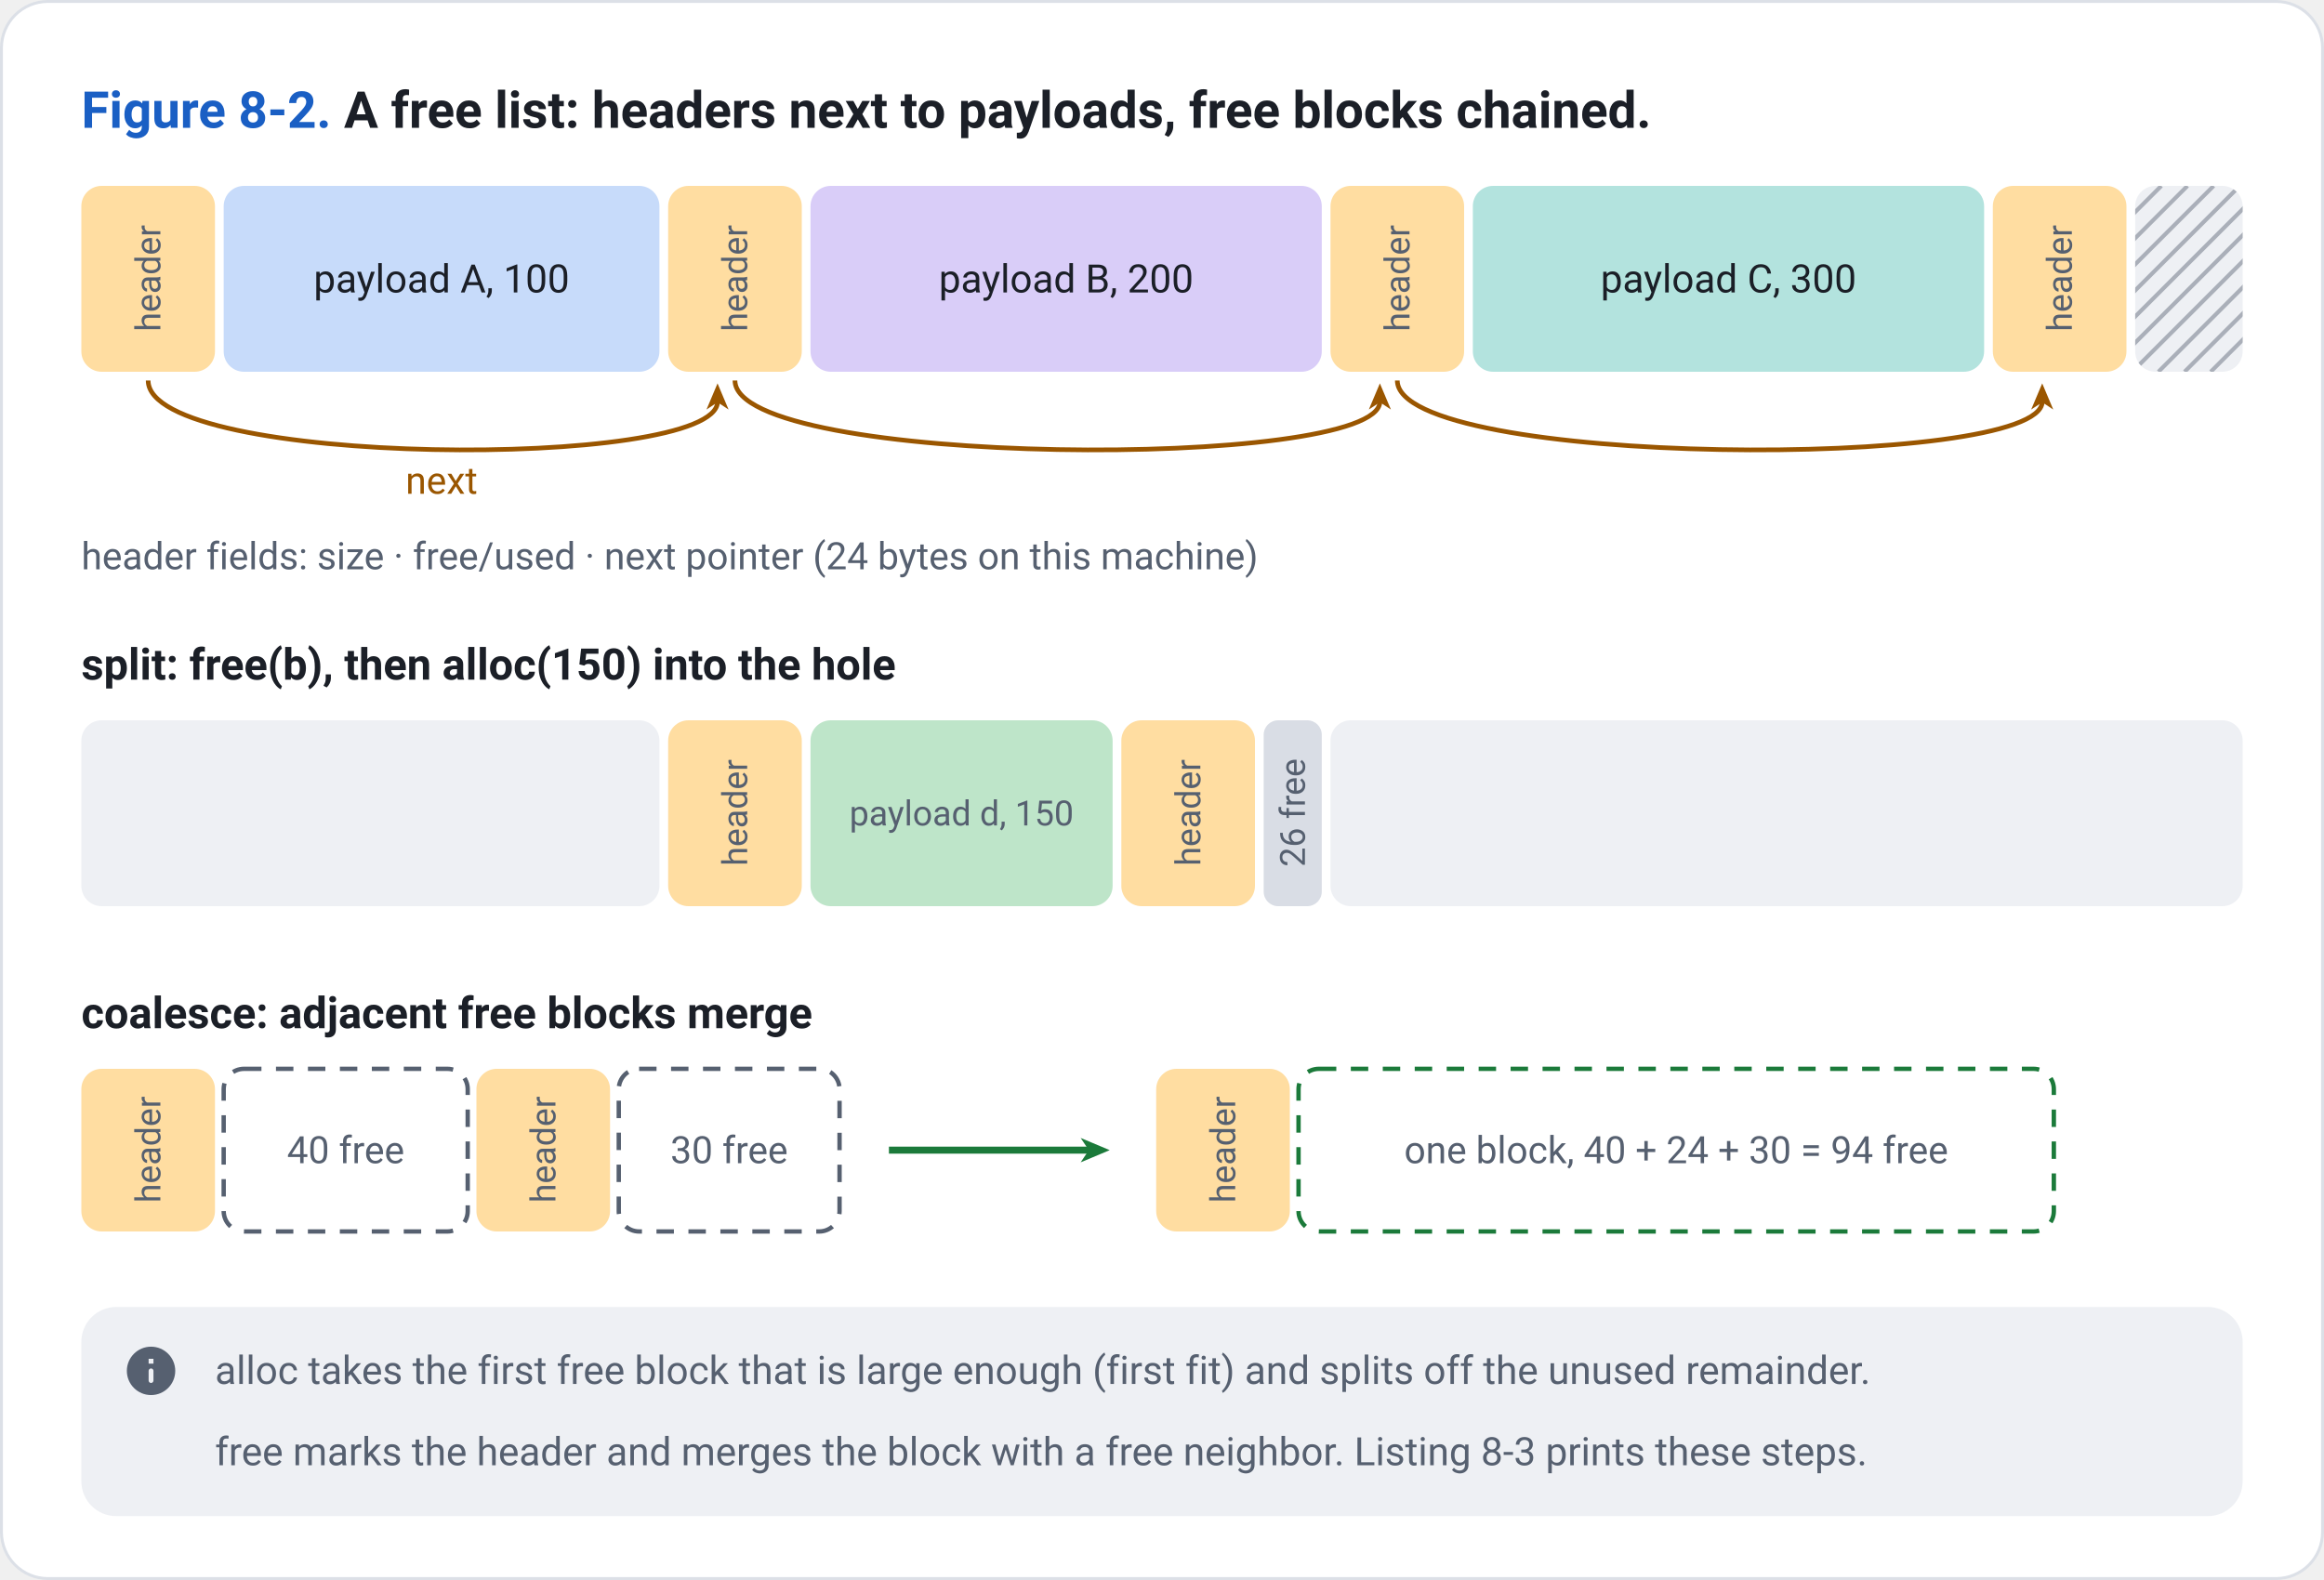
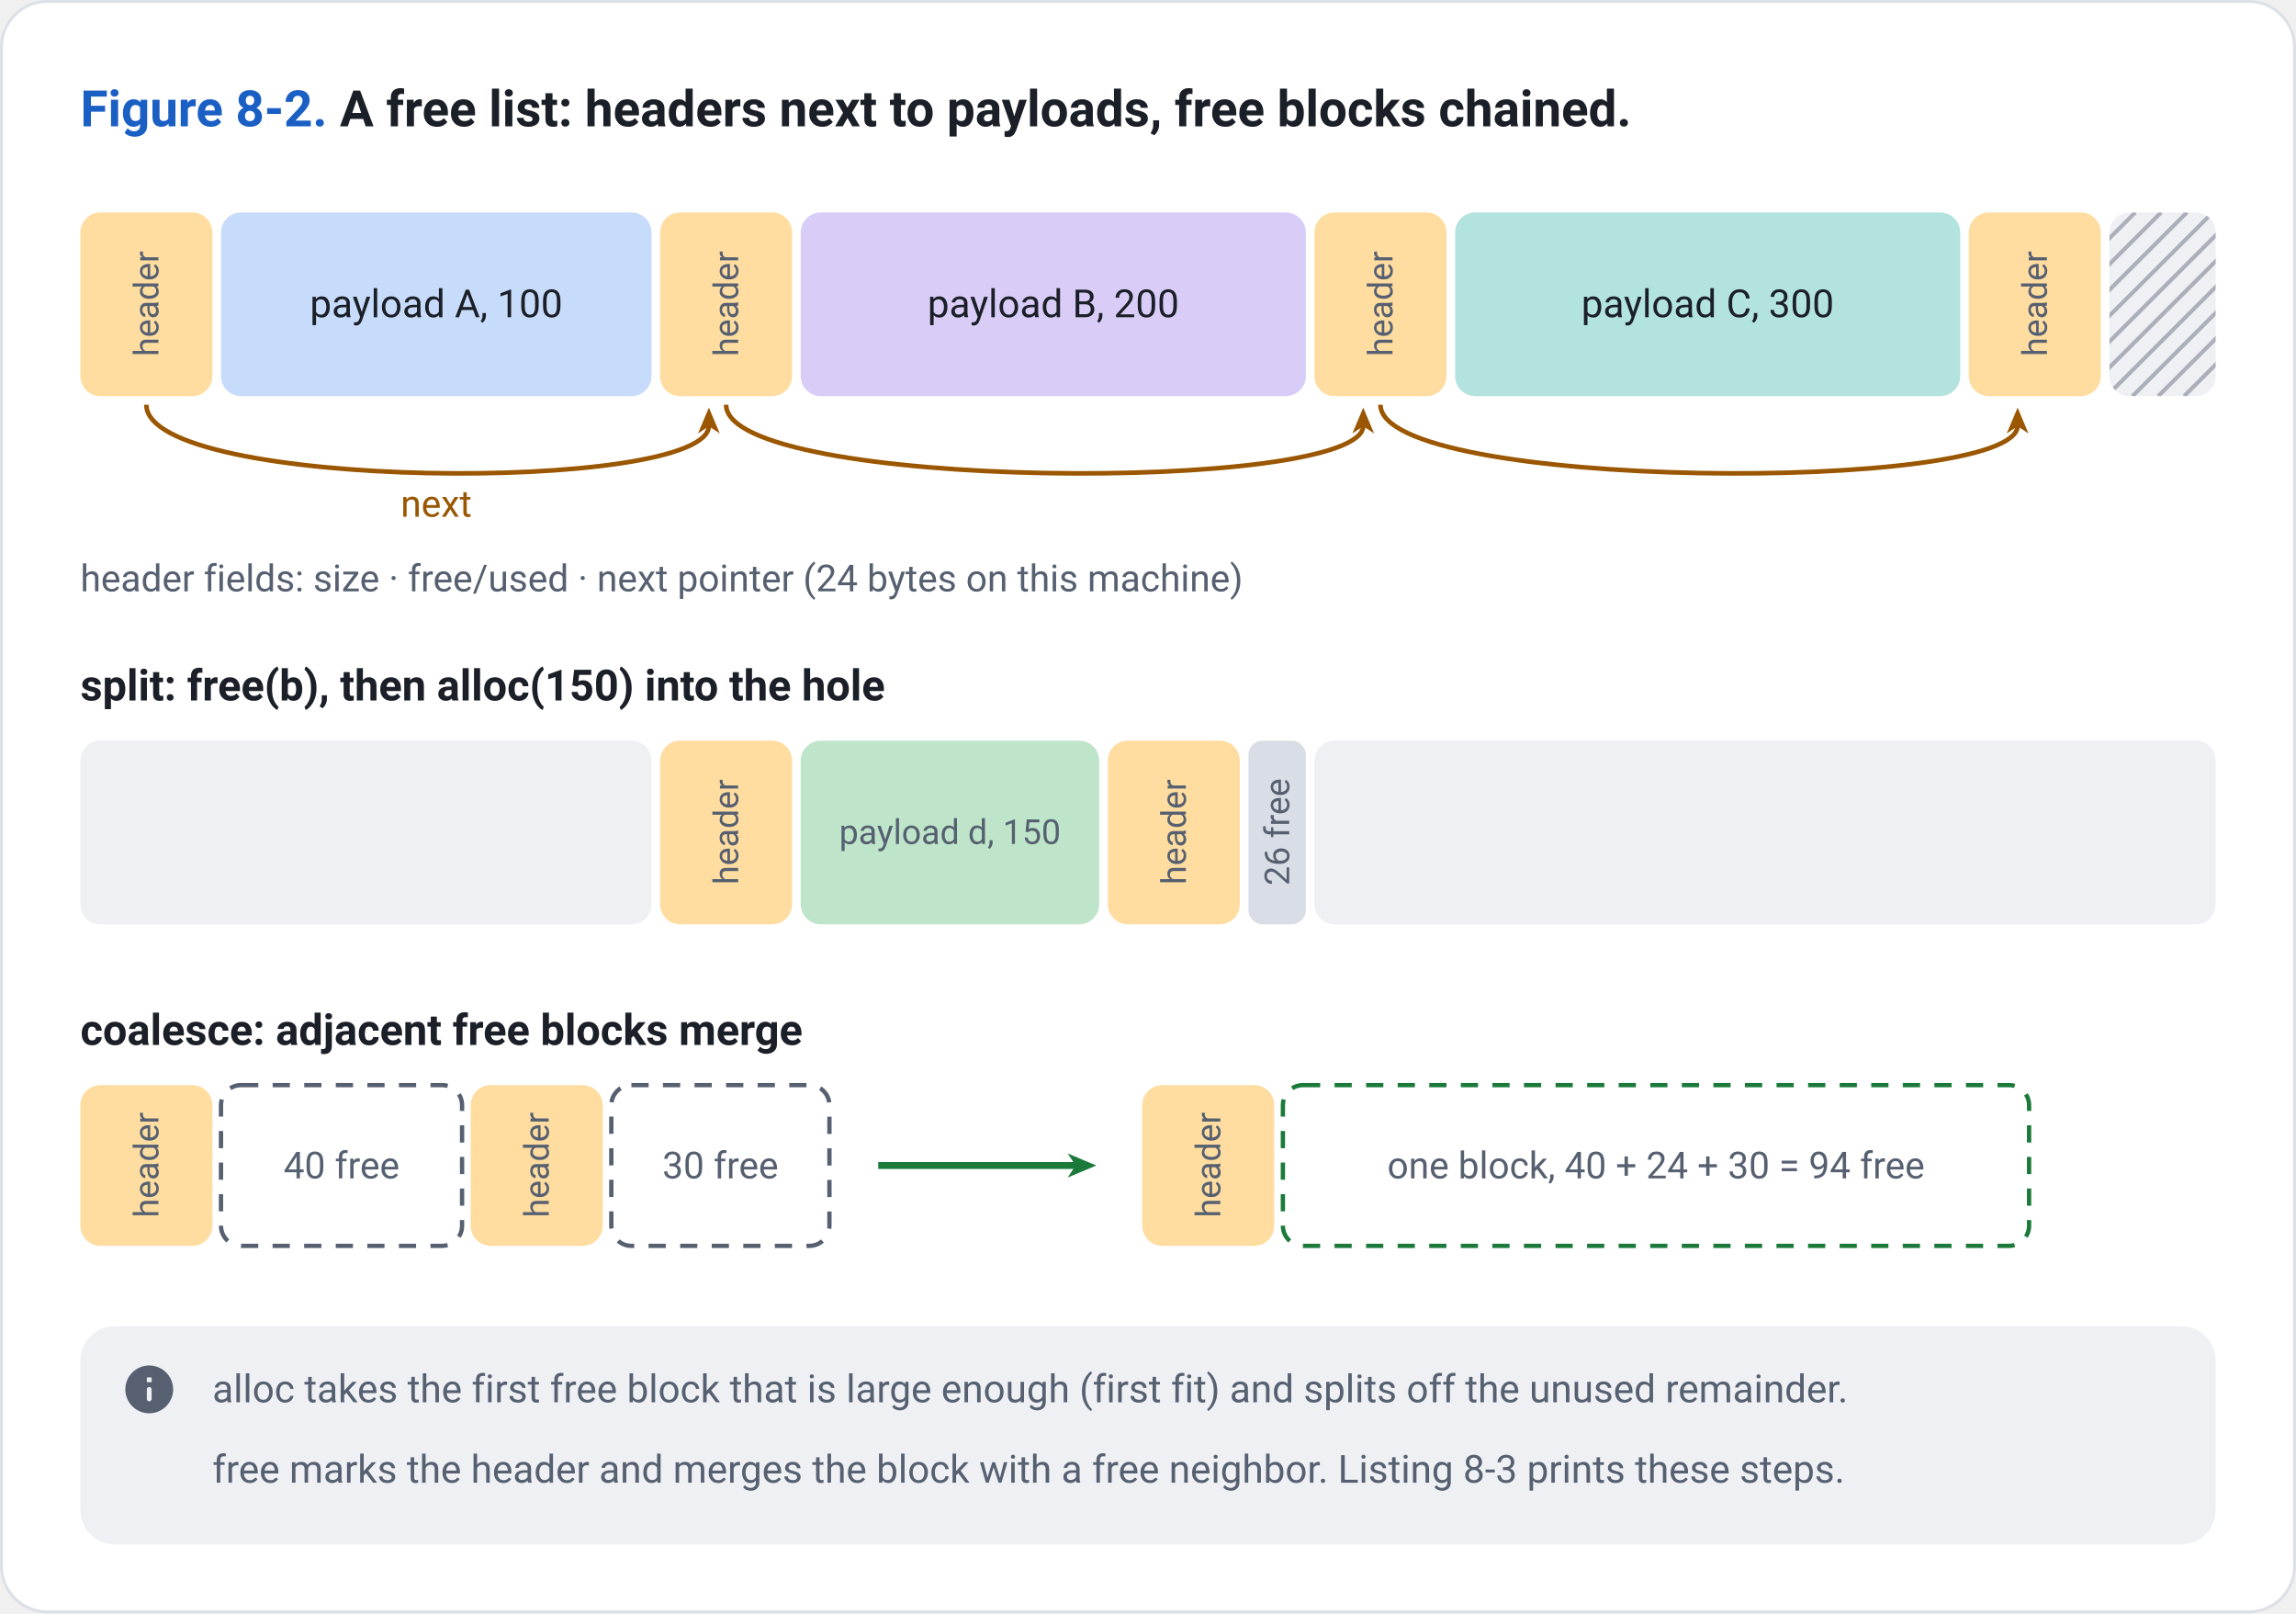
- <svg xmlns="http://www.w3.org/2000/svg" viewBox="0 0 800 544" width="800" height="544">
+ <svg xmlns="http://www.w3.org/2000/svg" viewBox="0 0 800 562" width="800" height="562">
  <style>
    text { font-family: -apple-system, BlinkMacSystemFont, "Segoe UI", Roboto, "Helvetica Neue", Arial, sans-serif; fill: #1B1F27; }
    .paper { fill: #FFFFFF; }
    .frame { fill: #FFFFFF; stroke: #DCE0E7; stroke-width: 1; }
    .card { fill: #FFFFFF; }
    .hair { stroke: #DCE0E7; stroke-width: 1.2; fill: none; }
    .muted { fill: #566070; }
    .ink { fill: #1B1F27; }
    .title { font-size: 17.5px; font-weight: 650; }
    .head { font-size: 15.5px; font-weight: 650; }
    .name { font-size: 15px; font-weight: 650; }
    .body { font-size: 13.5px; }
    .sub { font-size: 13px; }
    .mono { font-size: 12.5px; font-family: "SF Mono", SFMono-Regular, ui-monospace, Menlo, Consolas, monospace; }
    .monob { font-size: 12.5px; font-weight: 650; font-family: "SF Mono", SFMono-Regular, ui-monospace, Menlo, Consolas, monospace; }
    .small { font-size: 12px; }
    .note { font-size: 13.5px; }
    .noteb { font-size: 13.5px; font-weight: 650; }
    .sub, .small, .note { fill: #566070; }
    .c-blue { fill: #E6EFFD; }
    .m-blue { fill: #C7DBFA; }
    .a-blue { fill: #1A5FC4; }
    .t-blue { fill: #1A5FC4; }
    .w-blue { stroke: #1A5FC4; fill: none; stroke-linecap: butt; stroke-linejoin: round; }
    .o-blue { stroke: #1A5FC4; fill: none; stroke-width: 1.5; }
    .h-blue { stroke: #1A5FC4; stroke-width: 1.4; }
    .c-green { fill: #E2F4E7; }
    .m-green { fill: #BEE5C9; }
    .a-green { fill: #1B7A3A; }
    .t-green { fill: #1B7A3A; }
    .w-green { stroke: #1B7A3A; fill: none; stroke-linecap: butt; stroke-linejoin: round; }
    .o-green { stroke: #1B7A3A; fill: none; stroke-width: 1.5; }
    .h-green { stroke: #1B7A3A; stroke-width: 1.4; }
    .c-amber { fill: #FFF1D9; }
    .m-amber { fill: #FFDDA1; }
    .a-amber { fill: #9A5600; }
    .t-amber { fill: #9A5600; }
    .w-amber { stroke: #9A5600; fill: none; stroke-linecap: butt; stroke-linejoin: round; }
    .o-amber { stroke: #9A5600; fill: none; stroke-width: 1.5; }
    .h-amber { stroke: #9A5600; stroke-width: 1.4; }
    .c-red { fill: #FDE8E4; }
    .m-red { fill: #F8C8BF; }
    .a-red { fill: #BF3620; }
    .t-red { fill: #BF3620; }
    .w-red { stroke: #BF3620; fill: none; stroke-linecap: butt; stroke-linejoin: round; }
    .o-red { stroke: #BF3620; fill: none; stroke-width: 1.5; }
    .h-red { stroke: #BF3620; stroke-width: 1.4; }
    .c-purple { fill: #EFE9FC; }
    .m-purple { fill: #D9CDF8; }
    .a-purple { fill: #6240C4; }
    .t-purple { fill: #6240C4; }
    .w-purple { stroke: #6240C4; fill: none; stroke-linecap: butt; stroke-linejoin: round; }
    .o-purple { stroke: #6240C4; fill: none; stroke-width: 1.5; }
    .h-purple { stroke: #6240C4; stroke-width: 1.4; }
    .c-teal { fill: #DDF3F1; }
    .m-teal { fill: #B3E3DE; }
    .a-teal { fill: #0E7168; }
    .t-teal { fill: #0E7168; }
    .w-teal { stroke: #0E7168; fill: none; stroke-linecap: butt; stroke-linejoin: round; }
    .o-teal { stroke: #0E7168; fill: none; stroke-width: 1.5; }
    .h-teal { stroke: #0E7168; stroke-width: 1.4; }
    .c-gray { fill: #EEF0F4; }
    .m-gray { fill: #D9DDE5; }
    .a-gray { fill: #566070; }
    .t-gray { fill: #566070; }
    .w-gray { stroke: #566070; fill: none; stroke-linecap: butt; stroke-linejoin: round; }
    .o-gray { stroke: #566070; fill: none; stroke-width: 1.5; }
    .h-gray { stroke: #566070; stroke-width: 1.4; }
    .c-wire { fill: #EEF0F4; }
    .m-wire { fill: #D9DDE5; }
    .a-wire { fill: #5B6676; }
    .t-wire { fill: #5B6676; }
    .w-wire { stroke: #5B6676; fill: none; stroke-linecap: butt; stroke-linejoin: round; }
    .o-wire { stroke: #5B6676; fill: none; stroke-width: 1.5; }
    .h-wire { stroke: #5B6676; stroke-width: 1.4; }
  </style>
  <defs>
    <filter id="lift" x="-10%" y="-15%" width="120%" height="140%">
      <feDropShadow dx="0" dy="1" stdDeviation="1.2" flood-color="#1B2430" flood-opacity="0.14" />
      <feDropShadow dx="0" dy="3" stdDeviation="4" flood-color="#1B2430" flood-opacity="0.10" />
    </filter>
  </defs>
-   <rect x="0.5" y="0.5" width="799" height="543" rx="16" class="frame" />
+   <rect x="0.5" y="0.5" width="799" height="561" rx="16" class="frame" />
  <text x="28" y="44" class="title">
    <tspan class="t-blue">Figure 8-2.</tspan> A free list: headers next to payloads, free blocks chained.</text>
-   <g transform="translate(0 64)">
+   <g transform="translate(0 74)">
    <rect x="28.0" y="0.0" width="46.0" height="64.0" rx="7" class="m-amber" />
    <text x="51.0" y="36.0" class="small" text-anchor="middle" transform="rotate(-90 51.0 31.8)">header</text>
    <rect x="77.0" y="0.0" width="150.0" height="64.0" rx="7" class="m-blue" />
-     <text x="152.0" y="36.7" class="body" text-anchor="middle" data-fit="82.0,222.0">payload A, 100</text>
+     <text x="152.0" y="36.5" class="body" text-anchor="middle" data-fit="82.0,222.0">payload A, 100</text>
    <rect x="230.0" y="0.0" width="46.0" height="64.0" rx="7" class="m-amber" />
    <text x="253.0" y="36.0" class="small" text-anchor="middle" transform="rotate(-90 253.0 31.8)">header</text>
    <rect x="279.0" y="0.0" width="176.0" height="64.0" rx="7" class="m-purple" />
-     <text x="367.0" y="36.7" class="body" text-anchor="middle" data-fit="284.0,450.0">payload B, 200</text>
+     <text x="367.0" y="36.5" class="body" text-anchor="middle" data-fit="284.0,450.0">payload B, 200</text>
    <rect x="458.0" y="0.0" width="46.0" height="64.0" rx="7" class="m-amber" />
    <text x="481.0" y="36.0" class="small" text-anchor="middle" transform="rotate(-90 481.0 31.8)">header</text>
    <rect x="507.0" y="0.0" width="176.0" height="64.0" rx="7" class="m-teal" />
-     <text x="595.0" y="36.7" class="body" text-anchor="middle" data-fit="512.0,678.0">payload C, 300</text>
+     <text x="595.0" y="36.5" class="body" text-anchor="middle" data-fit="512.0,678.0">payload C, 300</text>
    <rect x="686.0" y="0.0" width="46.0" height="64.0" rx="7" class="m-amber" />
    <text x="709.0" y="36.0" class="small" text-anchor="middle" transform="rotate(-90 709.0 31.8)">header</text>
    <rect x="735.0" y="0.0" width="37.0" height="64.0" rx="7" class="c-gray" />
    <clipPath id="clip-15">
      <rect x="735.0" y="0.0" width="37.0" height="64.0" rx="7" />
    </clipPath>
    <g clip-path="url(#clip-15)">
      <line x1="671.0" y1="64.0" x2="735.0" y2="0.0" class="h-gray" opacity="0.45" />
      <line x1="680.0" y1="64.0" x2="744.0" y2="0.0" class="h-gray" opacity="0.45" />
      <line x1="689.0" y1="64.0" x2="753.0" y2="0.0" class="h-gray" opacity="0.45" />
      <line x1="698.0" y1="64.0" x2="762.0" y2="0.0" class="h-gray" opacity="0.45" />
      <line x1="707.0" y1="64.0" x2="771.0" y2="0.0" class="h-gray" opacity="0.45" />
      <line x1="716.0" y1="64.0" x2="780.0" y2="0.0" class="h-gray" opacity="0.45" />
      <line x1="725.0" y1="64.0" x2="789.0" y2="0.0" class="h-gray" opacity="0.45" />
      <line x1="734.0" y1="64.0" x2="798.0" y2="0.0" class="h-gray" opacity="0.45" />
      <line x1="743.0" y1="64.0" x2="807.0" y2="0.0" class="h-gray" opacity="0.45" />
      <line x1="752.0" y1="64.0" x2="816.0" y2="0.0" class="h-gray" opacity="0.45" />
      <line x1="761.0" y1="64.0" x2="825.0" y2="0.0" class="h-gray" opacity="0.45" />
      <line x1="770.0" y1="64.0" x2="834.0" y2="0.0" class="h-gray" opacity="0.45" />
    </g>
    <polygon points="247.0,68.0 250.8,77.0 247.0,74.5 243.2,77.0" class="a-amber" />
    <path d="M51.0,67.0 C51.0,97.0 247.0,98.0 247.0,74.3" class="w-amber" stroke-width="1.6" />
    <polygon points="475.0,68.0 478.8,77.0 475.0,74.5 471.2,77.0" class="a-amber" />
    <path d="M253.0,67.0 C253.0,97.0 475.0,98.0 475.0,74.3" class="w-amber" stroke-width="1.6" />
    <polygon points="703.0,68.0 706.8,77.0 703.0,74.5 699.2,77.0" class="a-amber" />
    <path d="M481.0,67.0 C481.0,97.0 703.0,98.0 703.0,74.3" class="w-amber" stroke-width="1.6" />
    <text x="152.0" y="106.0" class="sub t-amber" text-anchor="middle">next</text>
    <text x="28.0" y="132.0" class="sub">header fields: size · free/used · next pointer (24 bytes on this machine)</text>
    <text x="28.0" y="170.0" class="name">split: free(b), then alloc(150) into the hole</text>
    <rect x="28.0" y="184.0" width="199.0" height="64.0" rx="7" class="c-gray" />
    <rect x="458.0" y="184.0" width="314.0" height="64.0" rx="7" class="c-gray" />
    <rect x="230.0" y="184.0" width="46.0" height="64.0" rx="7" class="m-amber" />
    <text x="253.0" y="220.0" class="small" text-anchor="middle" transform="rotate(-90 253.0 215.8)">header</text>
    <rect x="279.0" y="184.0" width="104.0" height="64.0" rx="7" class="m-green" />
-     <text x="331.0" y="220.2" class="small" text-anchor="middle" data-fit="284.0,378.0">payload d, 150</text>
+     <text x="331.0" y="220.0" class="small" text-anchor="middle" data-fit="284.0,378.0">payload d, 150</text>
    <rect x="386.0" y="184.0" width="46.0" height="64.0" rx="7" class="m-amber" />
    <text x="409.0" y="220.0" class="small" text-anchor="middle" transform="rotate(-90 409.0 215.8)">header</text>
    <rect x="435.0" y="184.0" width="20.0" height="64.0" rx="5" class="m-gray" />
    <text x="445.0" y="220.0" class="small" text-anchor="middle" transform="rotate(-90 445.0 215.8)">26 free</text>
    <text x="28.0" y="290.0" class="name">coalesce: adjacent free blocks merge</text>
    <rect x="28.0" y="304.0" width="46.0" height="56.0" rx="7" class="m-amber" />
    <text x="51.0" y="336.0" class="small" text-anchor="middle" transform="rotate(-90 51.0 331.8)">header</text>
    <rect x="77.0" y="304.0" width="84.0" height="56.0" rx="7" class="o-gray" stroke-dasharray="6 5" />
    <text x="119.0" y="336.5" class="sub" text-anchor="middle">40 free</text>
    <rect x="164.0" y="304.0" width="46.0" height="56.0" rx="7" class="m-amber" />
    <text x="187.0" y="336.0" class="small" text-anchor="middle" transform="rotate(-90 187.0 331.8)">header</text>
    <rect x="213.0" y="304.0" width="76.0" height="56.0" rx="7" class="o-gray" stroke-dasharray="6 5" />
    <text x="251.0" y="336.5" class="sub" text-anchor="middle">30 free</text>
    <polygon points="382.0,332.0 372.0,336.2 374.8,332.0 372.0,327.8" class="a-green" />
    <path d="M306.0,332.0 L375.0,332.0" class="w-green" stroke-width="2.4" />
    <rect x="398.0" y="304.0" width="46.0" height="56.0" rx="7" class="m-amber" />
    <text x="421.0" y="336.0" class="small" text-anchor="middle" transform="rotate(-90 421.0 331.8)">header</text>
    <rect x="447.0" y="304.0" width="260.0" height="56.0" rx="7" class="o-green" stroke-dasharray="6 5" />
    <text x="577.0" y="336.5" class="sub" text-anchor="middle" data-fit="451.0,703.0">one block, 40 + 24 + 30 = 94 free</text>
  </g>
-   <rect x="28" y="450" width="744" height="72" rx="12" class="c-gray" />
-   <g transform="translate(42 462) scale(0.833)" class="a-gray">
+   <rect x="28" y="462" width="744" height="76" rx="12" class="c-gray" />
+   <g transform="translate(42 474) scale(0.833)" class="a-gray">
    <path d="M12 2C6.48 2 2 6.48 2 12s4.48 10 10 10 10-4.48 10-10S17.52 2 12 2zm0 15c-.55 0-1-.45-1-1v-4c0-.55.45-1 1-1s1 .45 1 1v4c0 .55-.45 1-1 1zm1-8h-2V7h2v2z" />
  </g>
-   <text x="74" y="476.5" class="note" data-fit="74,760">alloc takes the first free block that is large enough (first fit) and splits off the unused remainder.</text>
-   <text x="74" y="504.5" class="note" data-fit="74,760">free marks the header and merges the block with a free neighbor. Listing 8-3 prints these steps.</text>
+   <text x="74" y="488.5" class="note" data-fit="74,760">alloc takes the first free block that is large enough (first fit) and splits off the unused remainder.</text>
+   <text x="74" y="516.5" class="note" data-fit="74,760">free marks the header and merges the block with a free neighbor. Listing 8-3 prints these steps.</text>
</svg>
